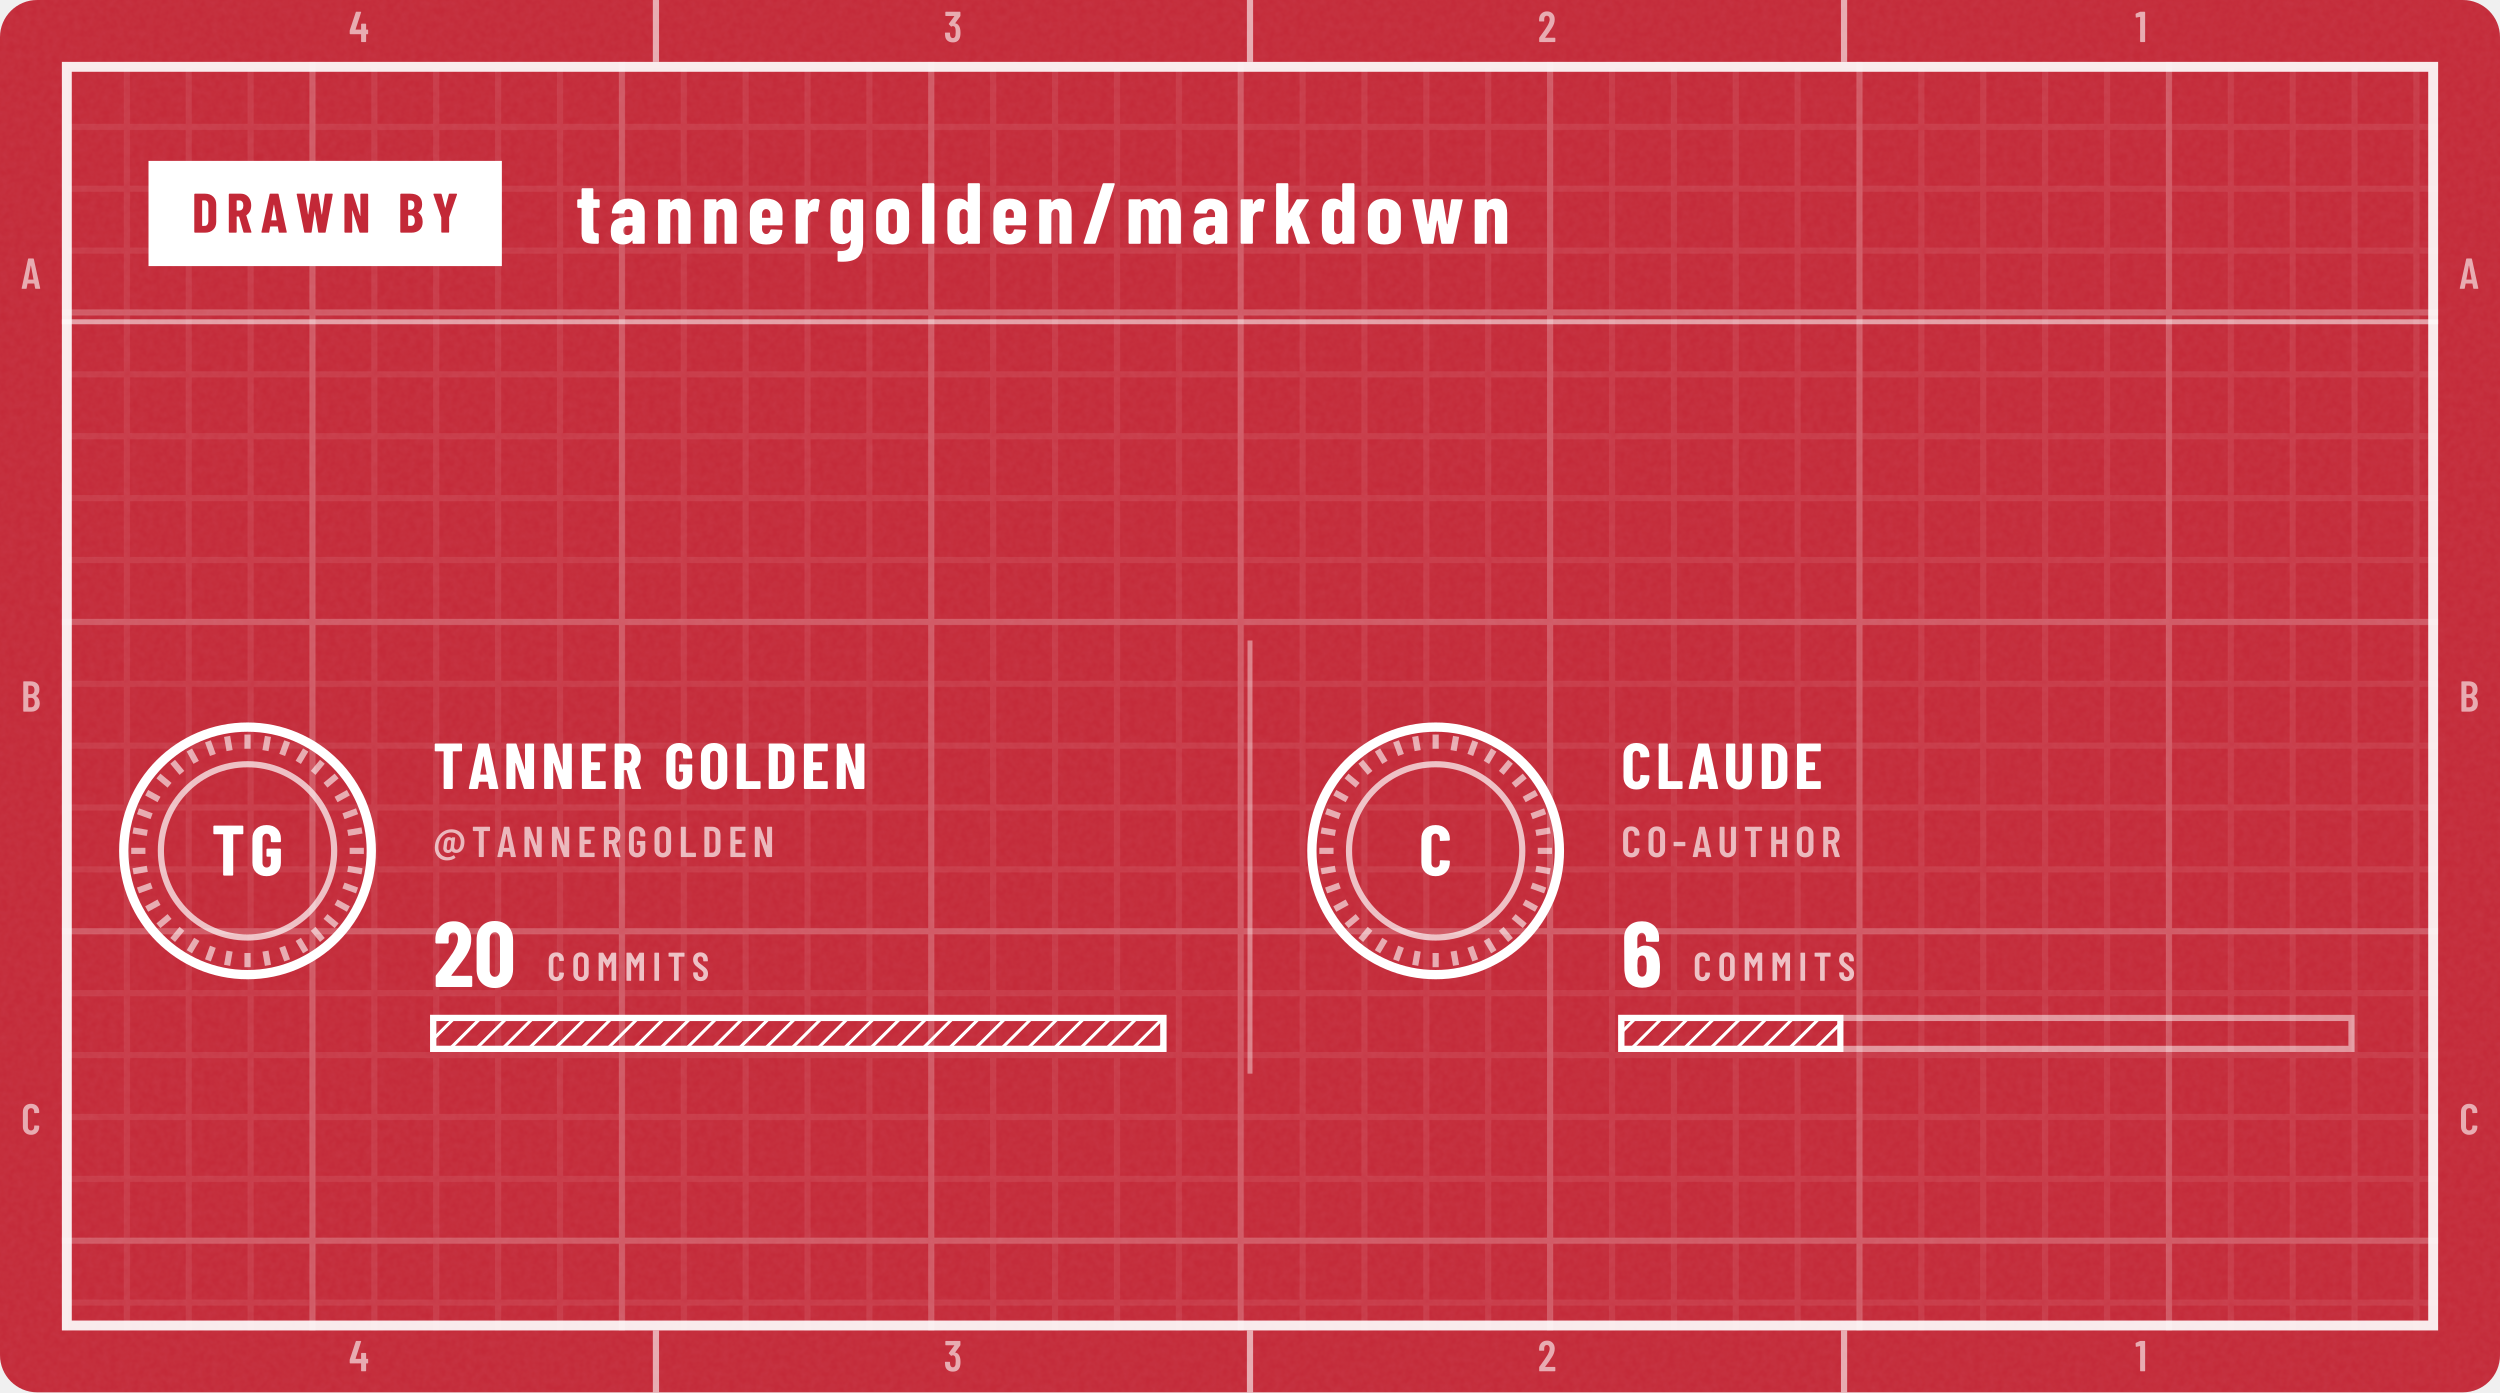
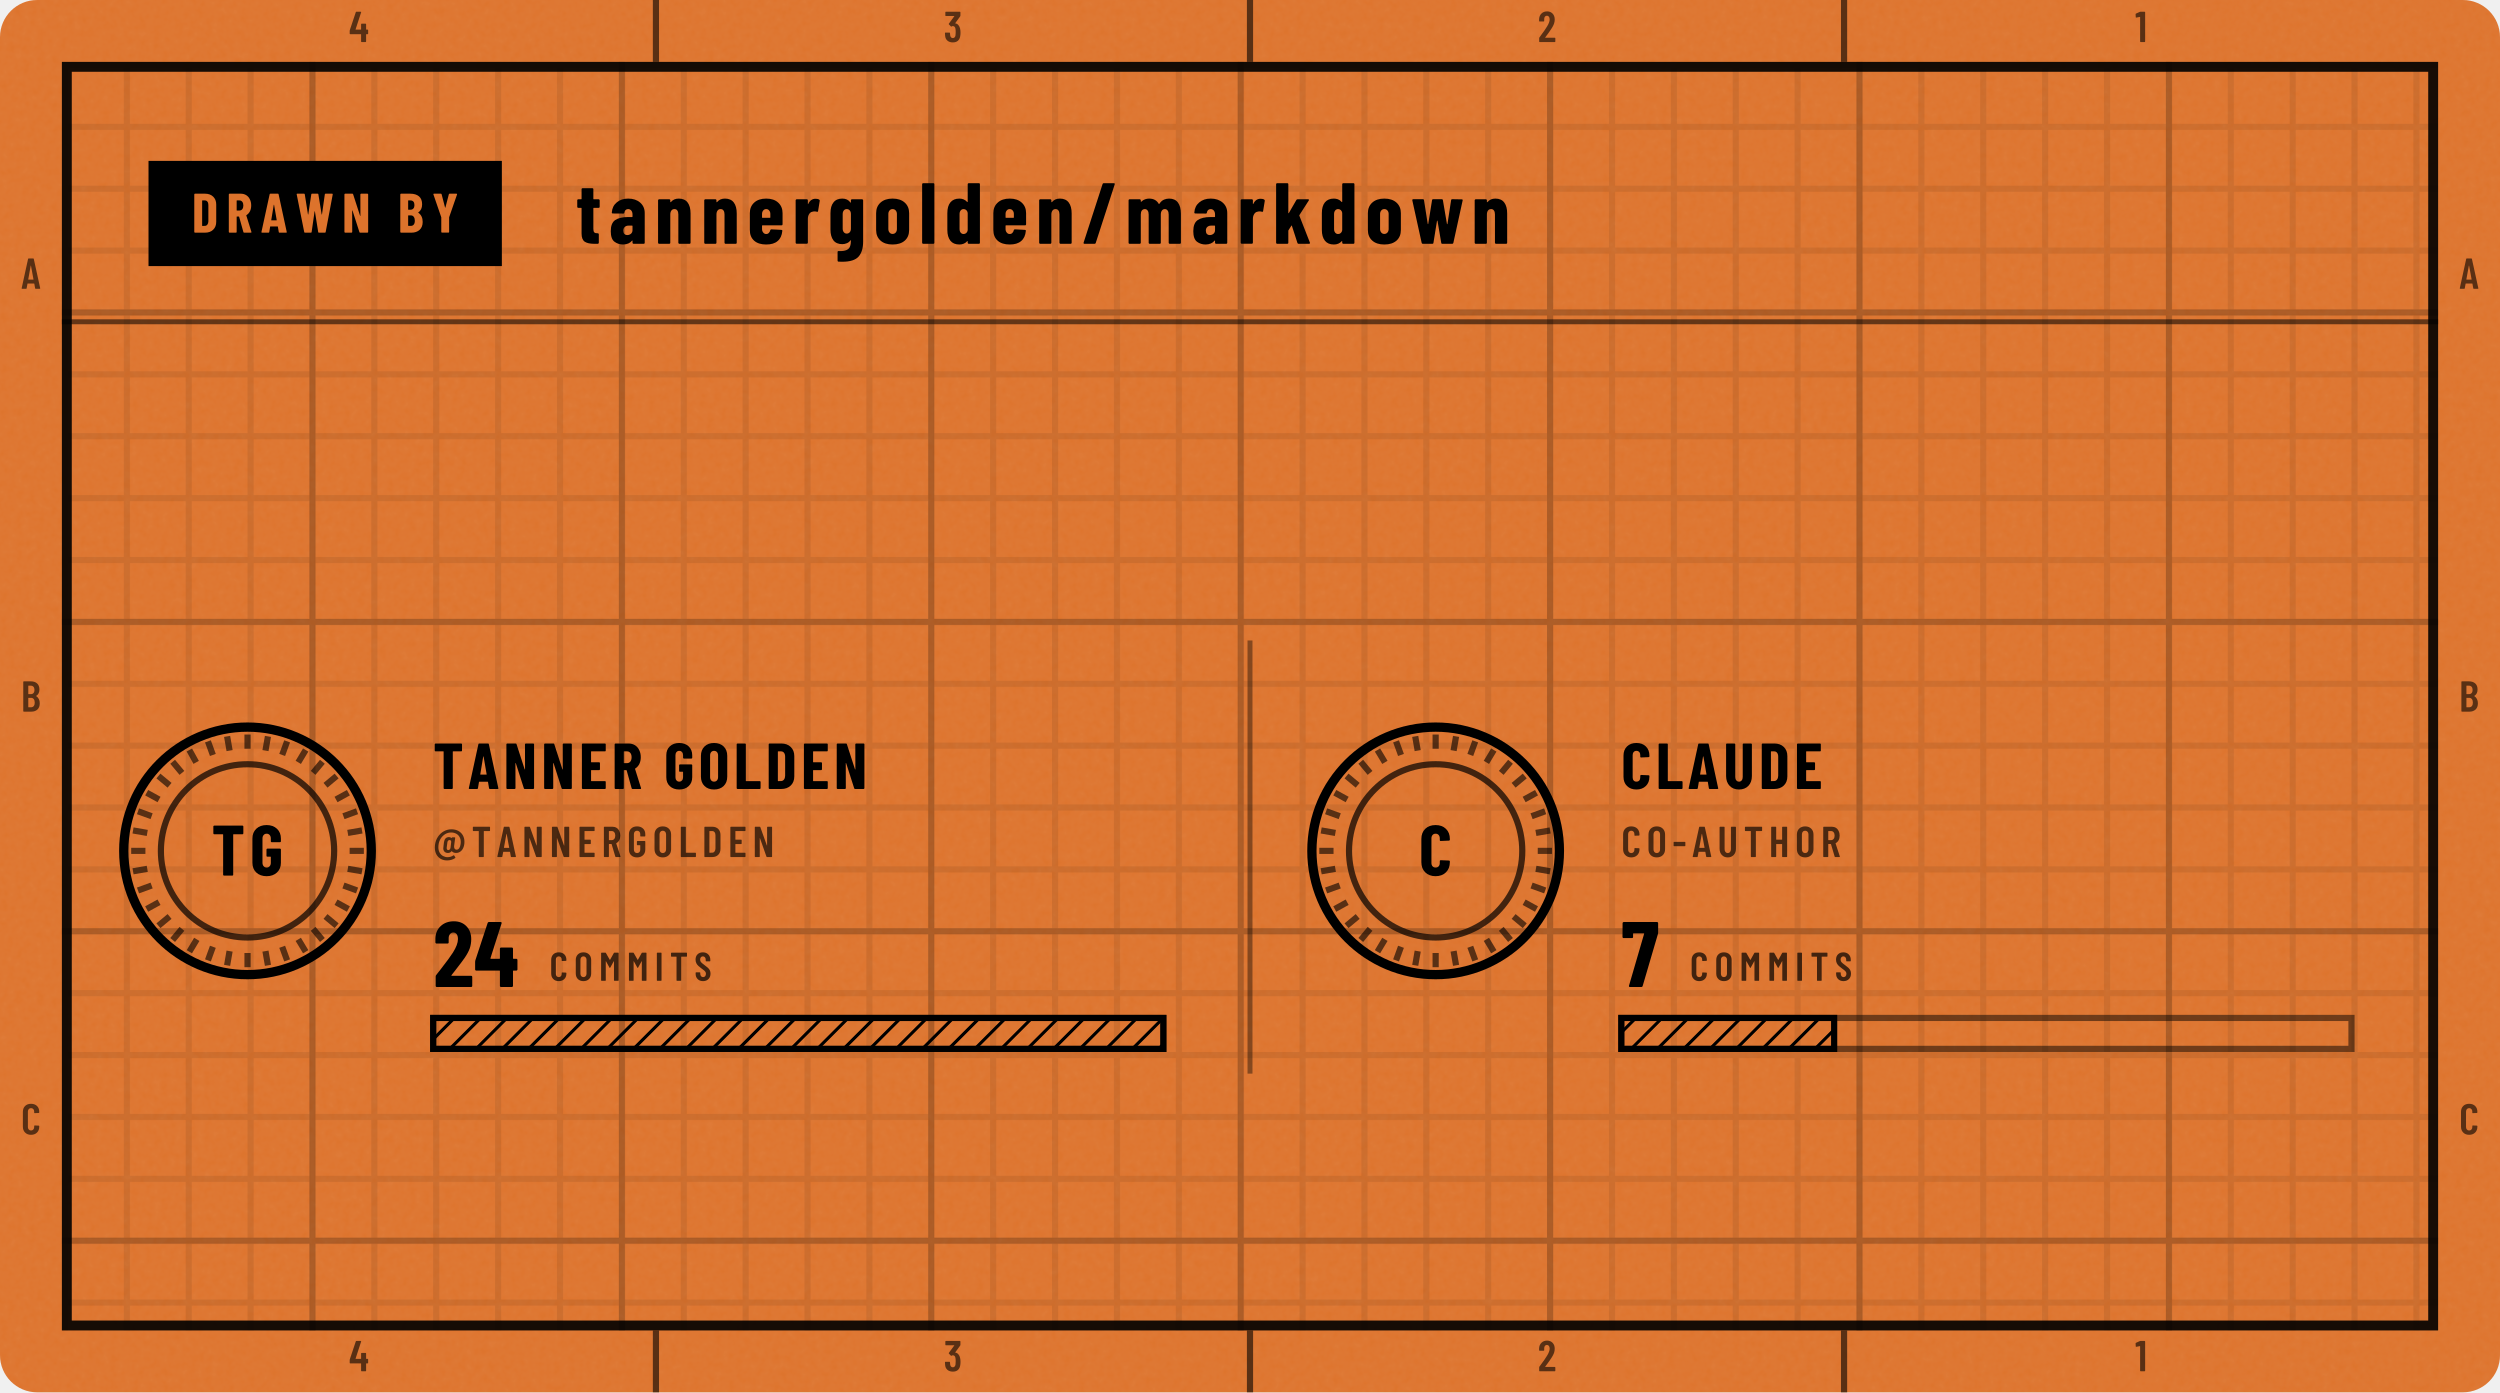
<svg xmlns="http://www.w3.org/2000/svg" width="404" height="225" viewBox="0 0 404 225" role="img" aria-labelledby="t d">
  <defs>
    <clipPath id="kc1">
      <rect x="0" y="0" width="404" height="225" rx="6" />
    </clipPath>
    <filter id="kn2" x="0" y="0" width="100%" height="100%">
      <feTurbulence type="fractalNoise" baseFrequency=".85" numOctaves="2" stitchTiles="stitch" />
      <feColorMatrix values="0 0 0 0 1 0 0 0 0 1 0 0 0 0 1 0 0 0 0.06 0" />
    </filter>
    <pattern id="kp3" width="10" height="10" patternUnits="userSpaceOnUse">
-       <path d="M10 .5H.5V10" fill="none" stroke="#FFFFFF" stroke-opacity="0.075" />
+       <path d="M10 .5H.5V10" fill="none" stroke="#000000" stroke-opacity="0.075" />
    </pattern>
    <pattern id="kp4" width="50" height="50" patternUnits="userSpaceOnUse">
-       <path d="M50 .5H.5V50" fill="none" stroke="#FFFFFF" stroke-opacity="0.16" />
+       <path d="M50 .5H.5V50" fill="none" stroke="#000000" stroke-opacity="0.16" />
    </pattern>
    <clipPath id="kc5">
      <rect x="10" y="10" width="384" height="205" />
    </clipPath>
    <pattern id="kh6" width="3" height="3" patternUnits="userSpaceOnUse" patternTransform="rotate(45)">
-       <path d="M0 0V3" stroke="#FFFFFF" stroke-width="1" stroke-opacity="1" />
+       <path d="M0 0V3" stroke="#000000" stroke-width="1" stroke-opacity="1" />
    </pattern>
    <path id="m45" d="M27 263V339Q27 344 30 348Q34 351 39 351H286Q291 351 294 348Q298 344 298 339V263Q298 258 294 254Q291 251 286 251H39Q34 251 30 254Q27 258 27 263Z" />
    <path id="m49" d="M122 700H218Q223 700 226 696Q230 693 230 688V12Q230 7 226 4Q223 0 218 0H126Q121 0 118 4Q114 7 114 12V576Q114 578 112 580Q111 582 109 581L27 565H24Q13 565 13 576L10 643Q10 653 18 657L107 697Q114 700 122 700Z" />
    <path id="m50" d="M173 100H392Q397 100 400 96Q404 93 404 88V12Q404 7 400 4Q397 0 392 0H43Q38 0 34 4Q31 7 31 12V92Q31 101 36 107L75 160Q114 212 152 266Q189 320 215 363Q273 459 273 522Q273 562 256 585Q238 608 209 608Q180 608 163 586Q146 563 147 526V487Q147 482 144 478Q140 475 135 475H41Q36 475 32 478Q29 482 29 487V530Q33 610 84 659Q134 708 214 708Q293 708 342 656Q390 605 390 521Q390 471 373 422Q356 373 319 317Q294 277 260 229Q225 181 214 166Q184 126 170 106Q168 104 169 102Q170 100 173 100Z" />
    <path id="m51" d="M387 218Q387 169 380 134Q368 66 326 29Q283 -8 210 -8Q134 -8 86 32Q38 73 32 143Q30 165 28 207Q28 219 40 219H132Q144 219 144 207Q146 173 148 156Q153 125 169 108Q185 92 210 92Q234 92 250 108Q266 123 271 152Q276 182 276 230Q276 281 269 315Q263 341 248 355Q233 369 210 369Q195 369 183 360Q177 356 174 356Q172 356 166 360L119 408Q115 412 115 417Q115 421 118 425L243 595Q245 597 244 599Q242 601 239 601H49Q44 601 40 604Q37 608 37 613V688Q37 693 40 696Q44 700 49 700H373Q378 700 382 696Q385 693 385 688V609Q385 602 380 594L266 438Q262 432 268 431Q309 426 338 392Q368 358 378 307Q387 267 387 218Z" />
    <path id="m52" d="M443 275V194Q443 189 440 186Q436 182 431 182H401Q396 182 396 177V12Q396 7 392 4Q389 0 384 0H292Q287 0 284 4Q280 7 280 12V177Q280 182 275 182H29Q24 182 20 186Q17 189 17 194V259Q17 268 19 274L158 690Q161 700 171 700H271Q277 700 280 696Q283 693 281 686L153 293Q152 287 157 287H275Q280 287 280 292V412Q280 417 284 420Q287 424 292 424H384Q389 424 392 420Q396 417 396 412V292Q396 287 401 287H431Q436 287 440 284Q443 280 443 275Z" />
    <path id="m64" d="M722 352Q722 327 719 301Q706 204 655 150Q604 95 529 95Q465 95 431 135Q427 138 424 134Q409 113 387 104Q365 94 343 94Q292 94 262 124Q233 154 233 201Q233 218 238 250L242 283Q244 307 250 347Q268 461 367 461Q380 461 394 456Q409 451 421 440Q428 435 428 442V444Q429 455 441 455H497Q509 455 508 442L484 258Q483 252 483 240Q483 206 499 188Q515 170 541 170Q577 170 602 206Q626 243 634 303Q637 326 637 346Q637 413 609 463Q581 513 530 540Q480 567 414 567Q342 567 279 530Q216 492 174 426Q132 359 122 275Q119 251 119 229Q119 156 149 104Q179 51 228 24Q277 -3 333 -3Q408 -3 468 39Q473 42 476 42Q482 42 485 36L511 -6Q513 -9 513 -14Q513 -19 508 -23Q472 -48 424 -63Q375 -78 319 -78Q239 -78 175 -42Q111 -5 74 62Q38 130 38 221Q38 253 42 280Q55 384 109 466Q163 549 246 595Q328 641 422 641Q510 641 578 605Q646 569 684 504Q722 438 722 352ZM400 212 403 233 404 243 414 326 416 343Q419 365 408 379Q398 393 379 393Q360 393 346 379Q332 365 329 343L326 322Q320 283 320 276L312 212Q311 188 321 174Q331 161 350 161Q369 161 382 175Q396 189 400 212Z" />
    <path id="m65" d="M325 11 306 116Q306 121 300 121H154Q148 121 148 116L129 11Q128 0 116 0H25Q11 0 14 13L162 689Q164 700 175 700H281Q292 700 294 689L442 13V9Q442 0 431 0H338Q326 0 325 11ZM171 212H282Q288 212 287 217L229 533Q228 536 226 536Q224 536 223 533L166 217Q165 212 171 212Z" />
    <path id="m66" d="M242 0H66Q61 0 58 4Q54 7 54 12V688Q54 693 58 696Q61 700 66 700H224Q319 700 373 652Q427 604 427 512Q427 409 354 365Q349 362 352 359Q391 334 413 292Q435 250 435 192Q435 100 382 50Q328 0 242 0ZM170 595V409Q170 404 175 404H226Q267 404 290 429Q313 454 313 500Q313 548 290 574Q267 600 226 600H175Q170 600 170 595ZM319 208Q319 260 296 290Q273 319 233 319H175Q170 319 170 314V106Q170 101 175 101H233Q273 101 296 129Q319 157 319 208Z" />
    <path id="m67" d="M42 180V521Q42 607 94 658Q145 708 230 708Q316 708 368 658Q420 607 420 521V509Q420 504 416 500Q413 496 408 496L315 492Q303 492 303 504V529Q303 564 283 586Q263 608 230 608Q198 608 178 586Q158 564 158 529V171Q158 136 178 114Q198 92 230 92Q263 92 283 114Q303 136 303 171V196Q303 201 306 204Q310 208 315 208L408 204Q413 204 416 200Q420 197 420 192V180Q420 95 368 44Q316 -8 230 -8Q145 -8 94 44Q42 95 42 180Z" />
    <path id="m68" d="M54 12V688Q54 693 58 696Q61 700 66 700H237Q323 700 374 648Q426 596 426 509V191Q426 104 374 52Q323 0 237 0H66Q61 0 58 4Q54 7 54 12ZM175 100 235 101Q268 101 288 128Q309 154 310 198V502Q310 547 290 574Q269 600 234 600H175Q170 600 170 595V105Q170 100 175 100Z" />
    <path id="m69" d="M391 600H175Q170 600 170 595V406Q170 401 175 401H303Q308 401 312 398Q315 394 315 389V312Q315 307 312 304Q308 300 303 300H175Q170 300 170 295V105Q170 100 175 100H391Q396 100 400 96Q403 93 403 88V12Q403 7 400 4Q396 0 391 0H66Q61 0 58 4Q54 7 54 12V688Q54 693 58 696Q61 700 66 700H391Q396 700 400 696Q403 693 403 688V612Q403 607 400 604Q396 600 391 600Z" />
    <path id="m71" d="M42 173V527Q42 609 94 658Q145 708 230 708Q315 708 368 658Q420 609 420 526V487Q420 482 416 478Q413 475 408 475H316Q311 475 308 478Q304 482 304 487V528Q304 564 284 586Q263 608 230 608Q197 608 177 586Q157 564 157 528V172Q157 136 177 114Q197 92 230 92Q263 92 284 114Q304 136 304 172V268Q304 273 299 273H238Q233 273 230 276Q226 280 226 285V358Q226 363 230 366Q233 370 238 370H408Q413 370 416 366Q420 363 420 358V173Q420 91 368 42Q315 -8 230 -8Q145 -8 94 42Q42 91 42 173Z" />
    <path id="m72" d="M319 700H411Q416 700 420 696Q423 693 423 688V12Q423 7 420 4Q416 0 411 0H319Q314 0 310 4Q307 7 307 12V295Q307 300 302 300H175Q170 300 170 295V12Q170 7 166 4Q163 0 158 0H66Q61 0 58 4Q54 7 54 12V688Q54 693 58 696Q61 700 66 700H158Q163 700 166 696Q170 693 170 688V406Q170 401 175 401H302Q307 401 307 406V688Q307 693 310 696Q314 700 319 700Z" />
    <path id="m73" d="M54 12V688Q54 693 58 696Q61 700 66 700H158Q163 700 166 696Q170 693 170 688V12Q170 7 166 4Q163 0 158 0H66Q61 0 58 4Q54 7 54 12Z" />
    <path id="m76" d="M54 12V688Q54 693 58 696Q61 700 66 700H158Q163 700 166 696Q170 693 170 688V105Q170 100 175 100H391Q396 100 400 96Q403 93 403 88V12Q403 7 400 4Q396 0 391 0H66Q61 0 58 4Q54 7 54 12Z" />
    <path id="m77" d="M383 700H475Q480 700 484 696Q487 693 487 688V12Q487 7 484 4Q480 0 475 0H383Q378 0 374 4Q371 7 371 12V484Q371 488 369 488Q367 488 365 485L278 327Q273 319 269 319Q265 319 260 327L173 485Q171 488 169 488Q167 488 167 484V12Q167 7 164 4Q160 0 155 0H63Q58 0 54 4Q51 7 51 12V688Q51 693 54 696Q58 700 63 700H155Q165 700 170 692L267 521Q270 517 273 521L368 692Q373 700 383 700Z" />
    <path id="m78" d="M350 700H441Q446 700 450 696Q453 693 453 688V12Q453 7 450 4Q446 0 441 0H336Q326 0 323 10L174 434Q173 437 170 436Q168 436 168 433L169 12Q169 7 166 4Q162 0 157 0H66Q61 0 58 4Q54 7 54 12V688Q54 693 58 696Q61 700 66 700H169Q179 700 182 690L332 269Q333 266 336 266Q338 267 338 270V688Q338 693 342 696Q345 700 350 700Z" />
    <path id="m79" d="M42 182V518Q42 604 94 656Q147 708 233 708Q319 708 372 656Q425 604 425 518V182Q425 96 372 44Q319 -8 233 -8Q147 -8 94 44Q42 96 42 182ZM309 177V523Q309 561 288 584Q267 608 233 608Q199 608 178 584Q158 561 158 523V177Q158 139 178 116Q199 92 233 92Q267 92 288 116Q309 139 309 177Z" />
    <path id="m82" d="M318 10 233 297Q231 301 228 301H175Q170 301 170 296V12Q170 7 166 4Q163 0 158 0H66Q61 0 58 4Q54 7 54 12V688Q54 693 58 696Q61 700 66 700H254Q307 700 348 674Q388 649 410 602Q433 556 433 496Q433 434 409 389Q385 344 342 321Q338 320 339 315L437 14Q438 12 438 9Q438 0 427 0H331Q321 0 318 10ZM170 595V396Q170 391 175 391H236Q272 391 294 419Q317 447 317 495Q317 543 294 572Q272 600 236 600H175Q170 600 170 595Z" />
    <path id="m83" d="M34 173V199Q34 204 38 208Q41 211 46 211H137Q142 211 146 208Q149 204 149 199V179Q149 140 168 116Q188 92 219 92Q250 92 270 114Q290 137 290 174Q290 200 279 219Q268 238 248 255Q228 272 184 304Q134 340 104 368Q73 396 52 436Q32 475 32 527Q32 610 82 659Q132 708 214 708Q297 708 348 656Q399 605 399 520V496Q399 491 396 488Q392 484 387 484H297Q292 484 288 488Q285 491 285 496V522Q285 561 266 584Q246 608 214 608Q184 608 165 586Q146 565 146 527Q146 491 166 466Q187 441 247 397Q308 352 339 324Q370 295 387 261Q404 227 404 180Q404 95 353 44Q302 -8 219 -8Q136 -8 85 42Q34 92 34 173Z" />
    <path id="m84" d="M425 688V612Q425 607 422 604Q418 600 413 600H286Q281 600 281 595V12Q281 7 278 4Q274 0 269 0H177Q172 0 168 4Q165 7 165 12V595Q165 600 160 600H40Q35 600 32 604Q28 607 28 612V688Q28 693 32 696Q35 700 40 700H413Q418 700 422 696Q425 693 425 688Z" />
    <path id="m85" d="M50 194V688Q50 693 54 696Q57 700 62 700H154Q159 700 162 696Q166 693 166 688V182Q166 142 186 117Q206 92 239 92Q272 92 292 117Q312 142 312 182V688Q312 693 316 696Q319 700 324 700H416Q421 700 424 696Q428 693 428 688V194Q428 103 376 48Q324 -8 239 -8Q153 -8 102 48Q50 103 50 194Z" />
    <path id="n47" d="M18 14 237 690Q240 700 250 700H367Q373 700 376 696Q379 693 377 686L158 10Q155 0 145 0H28Q22 0 19 4Q16 7 18 14Z" />
-     <path id="n48" d="M30 191V509Q30 600 84 656Q138 711 226 711Q284 711 329 686Q374 661 398 615Q423 569 423 509V191Q423 131 398 85Q374 39 329 14Q284 -11 226 -11Q138 -11 84 44Q30 100 30 191ZM282 183V517Q282 550 266 570Q251 590 226 590Q201 590 186 570Q171 550 171 517V183Q171 150 186 130Q201 110 226 110Q251 110 266 130Q282 150 282 183Z" />
    <path id="n50" d="M200 121H409Q414 121 418 118Q421 114 421 109V12Q421 7 418 4Q414 0 409 0H39Q34 0 30 4Q27 7 27 12V113Q27 122 32 128Q72 181 88 200Q176 313 213 371Q267 457 267 516Q267 550 254 568Q240 587 217 587Q194 587 180 568Q166 550 167 521V480Q167 475 164 472Q160 468 155 468H36Q31 468 28 472Q24 475 24 480V527Q28 609 83 658Q138 708 223 708Q307 708 358 655Q410 602 410 515Q410 463 394 416Q377 369 340 315Q312 274 244 187L197 127Q195 125 196 123Q197 121 200 121Z" />
-     <path id="n54" d="M417 218Q417 196 415 158Q412 79 361 36Q310 -8 225 -8Q145 -8 96 32Q46 72 37 151Q33 172 33 206L31 529Q31 611 84 660Q136 708 223 708Q304 708 356 659Q407 610 407 529V499Q407 494 404 490Q400 487 395 487H278Q273 487 270 490Q266 494 266 499V521Q266 548 253 566Q240 584 223 584Q201 584 187 566Q173 549 173 521V420Q173 417 175 416Q177 416 179 418Q212 446 254 446Q324 446 366 400Q409 354 413 277Q417 253 417 218ZM274 228Q274 255 270 290Q267 313 255 326Q243 339 224 339Q204 339 192 326Q179 312 176 288Q173 249 173 228Q173 204 176 166Q179 140 192 126Q204 112 224 112Q244 112 256 127Q269 142 272 169Q274 217 274 228Z" />
+     <path id="n52" d="M470 292V189Q470 184 466 180Q463 177 458 177H427Q422 177 422 172V12Q422 7 418 4Q415 0 410 0H293Q288 0 284 4Q281 7 281 12V172Q281 177 276 177H26Q21 177 18 180Q14 184 14 189V271Q14 280 16 286L149 690Q152 700 162 700H289Q295 700 298 696Q301 693 299 686L179 310Q178 304 183 304H276Q281 304 281 309V413Q281 418 284 422Q288 425 293 425H410Q415 425 418 422Q422 418 422 413V309Q422 304 427 304H458Q463 304 466 300Q470 297 470 292Z" />
+     <path id="n55" d="M83 14 246 573Q248 579 242 579H132Q127 579 127 574V539Q127 534 124 530Q120 527 115 527H25Q20 527 16 530Q13 534 13 539L14 688Q14 693 18 696Q21 700 26 700H385Q390 700 394 696Q397 693 397 688V586Q397 582 395 572L230 10Q227 0 217 0H93Q87 0 84 4Q81 8 83 14Z" />
    <path id="n65" d="M325 11 309 107Q309 112 303 112H176Q170 112 170 107L154 11Q153 0 141 0H24Q11 0 14 13L161 689Q163 700 174 700H309Q320 700 322 689L468 13L469 9Q469 0 458 0H338Q326 0 325 11ZM194 221H284Q289 221 288 226L241 499Q240 502 238 502Q236 502 235 499L190 226Q190 221 194 221Z" />
    <path id="n66" d="M245 0H56Q51 0 48 4Q44 7 44 12V688Q44 693 48 696Q51 700 56 700H223Q323 700 380 652Q436 604 436 509Q436 410 368 365Q364 362 367 359Q446 303 446 193Q446 100 390 50Q334 0 245 0ZM185 574V417Q185 412 190 412H226Q260 412 279 434Q298 455 298 494Q298 535 280 557Q261 579 226 579H190Q185 579 185 574ZM305 214Q305 258 286 284Q267 310 235 310H190Q185 310 185 305V127Q185 122 190 122H234Q267 122 286 146Q305 170 305 214Z" />
    <path id="n67" d="M34 189V513Q34 602 88 655Q143 708 233 708Q324 708 378 655Q433 602 433 513V502Q433 497 430 494Q426 490 421 490L304 485Q292 485 292 496V522Q292 551 276 569Q260 587 233 587Q207 587 191 569Q175 551 175 522V177Q175 148 191 130Q207 113 233 113Q260 113 276 130Q292 148 292 177V204Q292 209 296 212Q299 216 304 216L421 211Q426 211 430 208Q433 204 433 199V189Q433 99 378 46Q323 -8 233 -8Q143 -8 88 46Q34 99 34 189Z" />
    <path id="n68" d="M44 12V688Q44 693 48 696Q51 700 56 700H237Q328 700 383 647Q438 594 438 506V194Q438 106 383 53Q328 0 237 0H56Q51 0 48 4Q44 7 44 12ZM190 121 235 122Q262 123 279 145Q296 167 297 203V497Q297 535 280 557Q263 579 234 579H190Q185 579 185 574V126Q185 121 190 121Z" />
    <path id="n69" d="M399 579H190Q185 579 185 574V416Q185 411 190 411H310Q315 411 318 408Q322 404 322 399V302Q322 297 318 294Q315 290 310 290H190Q185 290 185 285V126Q185 121 190 121H399Q404 121 408 118Q411 114 411 109V12Q411 7 408 4Q404 0 399 0H56Q51 0 48 4Q44 7 44 12V688Q44 693 48 696Q51 700 56 700H399Q404 700 408 696Q411 693 411 688V591Q411 586 408 582Q404 579 399 579Z" />
    <path id="n71" d="M34 181V519Q34 605 88 656Q143 708 233 708Q323 708 378 656Q433 604 433 518V480Q433 475 430 472Q426 468 421 468H304Q299 468 296 472Q292 475 292 480V520Q292 550 276 568Q260 587 233 587Q207 587 191 568Q175 550 175 520V180Q175 150 191 132Q207 113 233 113Q260 113 276 132Q292 150 292 180V260Q292 265 287 265H243Q238 265 234 268Q231 272 231 277V366Q231 371 234 374Q238 378 243 378H421Q426 378 430 374Q433 371 433 366V181Q433 95 378 44Q323 -8 233 -8Q143 -8 88 44Q34 95 34 181Z" />
    <path id="n76" d="M44 12V688Q44 693 48 696Q51 700 56 700H173Q178 700 182 696Q185 693 185 688V126Q185 121 190 121H400Q405 121 408 118Q412 114 412 109V12Q412 7 408 4Q405 0 400 0H56Q51 0 48 4Q44 7 44 12Z" />
    <path id="n78" d="M342 700H458Q463 700 466 696Q470 693 470 688V12Q470 7 466 4Q463 0 458 0H326Q316 0 313 10L189 397Q188 400 186 400Q183 399 183 396L184 12Q184 7 180 4Q177 0 172 0H56Q51 0 48 4Q44 7 44 12V688Q44 693 48 696Q51 700 56 700H187Q197 700 200 690L325 303Q326 300 328 300Q331 301 331 304L330 688Q330 693 334 696Q337 700 342 700Z" />
    <path id="n79" d="M34 190V510Q34 600 89 654Q144 708 236 708Q328 708 384 654Q439 600 439 510V190Q439 100 384 46Q328 -8 236 -8Q144 -8 89 46Q34 100 34 190ZM298 184V516Q298 548 281 568Q264 587 236 587Q208 587 192 568Q175 548 175 516V184Q175 152 192 132Q208 113 236 113Q264 113 281 132Q298 152 298 184Z" />
    <path id="n82" d="M306 10 229 286Q227 290 224 290H190Q185 290 185 285V12Q185 7 182 4Q178 0 173 0H56Q51 0 48 4Q44 7 44 12V688Q44 693 48 696Q51 700 56 700H258Q313 700 356 674Q399 647 422 599Q446 551 446 489Q446 430 424 385Q401 340 361 315Q359 314 358 312Q357 311 358 309L450 14L451 10Q451 0 440 0H320Q309 0 306 10ZM185 574V403Q185 398 190 398H235Q266 398 286 422Q305 447 305 488Q305 530 286 554Q266 579 235 579H190Q185 579 185 574Z" />
    <path id="n84" d="M444 688V591Q444 586 440 582Q437 579 432 579H307Q302 579 302 574V12Q302 7 298 4Q295 0 290 0H173Q168 0 164 4Q161 7 161 12V574Q161 579 156 579H36Q31 579 28 582Q24 586 24 591V688Q24 693 28 696Q31 700 36 700H432Q437 700 440 696Q444 693 444 688Z" />
    <path id="n85" d="M41 199V688Q41 693 44 696Q48 700 53 700H170Q175 700 178 696Q182 693 182 688V185Q182 153 198 133Q214 113 240 113Q266 113 282 133Q297 153 297 185V688Q297 693 300 696Q304 700 309 700H426Q431 700 434 696Q438 693 438 688V199Q438 105 384 48Q329 -8 240 -8Q150 -8 96 48Q41 105 41 199Z" />
    <path id="n87" d="M156 11 21 687 20 691Q20 700 31 700H153Q165 700 166 689L223 329Q224 325 226 325Q228 325 229 329L283 689Q284 700 296 700H397Q409 700 410 689L469 329Q470 325 472 325Q474 325 475 329L526 689Q527 700 539 700H657Q670 700 668 687L541 11Q540 0 528 0H420Q408 0 407 11L348 381Q347 385 345 385Q343 385 342 381L289 11Q288 0 276 0H169Q158 0 156 11Z" />
    <path id="n89" d="M166 13V273L165 279L25 686Q24 688 24 691Q24 700 35 700H158Q169 700 172 690L234 451Q235 448 237 448Q239 448 240 451L302 690Q305 700 316 700H439Q445 700 448 696Q451 693 449 686L308 279L307 273V13Q307 8 304 4Q300 1 295 1H178Q173 1 170 4Q166 8 166 13Z" />
    <path id="n97" d="M415 355V12Q415 7 412 4Q408 0 403 0H286Q281 0 278 4Q274 7 274 12V34Q274 37 272 38Q270 39 268 36Q235 -6 166 -8Q108 -8 66 24Q23 56 23 146Q23 239 74 274Q126 309 223 309H269Q274 309 274 314V339Q274 366 260 384Q245 401 223 401Q206 401 194 390Q183 380 180 361Q179 349 167 349L47 350Q35 350 35 362Q40 435 92 478Q144 522 224 522Q309 522 362 476Q415 430 415 355ZM274 158V205Q274 210 269 210H228Q201 210 184 194Q168 179 168 152Q168 127 180 114Q193 101 214 101Q237 101 256 116Q274 132 274 158Z" />
    <path id="n100" d="M278 700H395Q400 700 404 696Q407 693 407 688V12Q407 7 404 4Q400 0 395 0H278Q273 0 270 4Q266 7 266 12V28Q266 31 264 32Q262 32 260 30Q226 -8 170 -8Q101 -8 66 36Q31 81 31 160V354Q31 435 66 478Q102 522 170 522Q192 522 216 514Q240 505 260 483Q262 481 264 482Q266 482 266 485V688Q266 693 270 696Q273 700 278 700ZM266 157V357Q263 377 250 389Q237 401 219 401Q198 401 185 385Q172 369 172 344V170Q172 145 185 129Q198 113 219 113Q237 113 250 125Q263 137 266 157Z" />
    <path id="n101" d="M397 213H177Q172 213 172 208V171Q172 146 186 130Q199 113 220 113Q239 113 251 126Q263 138 267 157Q270 167 280 167L395 161Q400 161 404 158Q407 154 406 148Q399 71 352 32Q306 -8 220 -8Q131 -8 81 36Q31 81 31 160V354Q31 430 82 476Q132 522 220 522Q308 522 358 476Q409 430 409 354V225Q409 220 406 216Q402 213 397 213ZM172 344V305Q172 300 177 300H263Q268 300 268 305V344Q268 369 254 385Q241 401 220 401Q199 401 186 385Q172 369 172 344Z" />
    <path id="n103" d="M279 514H396Q401 514 404 510Q408 507 408 502V24Q408 -87 356 -147Q303 -207 167 -207Q140 -207 125 -206Q113 -205 113 -193V-95Q113 -82 126 -84Q185 -86 216 -72Q246 -59 256 -32Q267 -5 267 39Q267 42 265 42Q263 42 261 39Q243 15 218 6Q192 -4 168 -4Q99 -4 65 40Q31 85 31 164V354Q31 435 66 478Q100 522 168 522Q229 522 261 477Q263 474 265 475Q267 476 267 479V502Q267 507 270 510Q274 514 279 514ZM267 175V344Q267 369 254 385Q240 401 219 401Q198 401 185 385Q172 369 172 344V175Q172 150 185 134Q198 118 219 118Q240 118 254 134Q267 150 267 175Z" />
    <path id="n107" d="M38 12V688Q38 693 42 696Q45 700 50 700H167Q172 700 176 696Q179 693 179 688V357Q179 353 181 352Q183 352 185 355L272 506Q276 514 287 514H407Q414 514 416 510Q419 506 415 500L307 332Q305 328 306 325L428 14Q429 12 429 9Q429 0 418 0H297Q287 0 284 10L220 208Q219 211 217 212Q215 212 214 209L181 157Q179 153 179 151V12Q179 7 176 4Q172 0 167 0H50Q45 0 42 4Q38 7 38 12Z" />
    <path id="n108" d="M34 12V688Q34 693 38 696Q41 700 46 700H163Q168 700 172 696Q175 693 175 688V12Q175 7 172 4Q168 0 163 0H46Q41 0 38 4Q34 7 34 12Z" />
    <path id="n109" d="M641 347V12Q641 7 638 4Q634 0 629 0H512Q507 0 504 4Q500 7 500 12V338Q500 368 488 384Q476 401 456 401Q434 401 422 384Q409 368 409 338V12Q409 7 406 4Q402 0 397 0H281Q276 0 272 4Q269 7 269 12V338Q269 368 257 384Q245 401 225 401Q203 401 190 384Q178 368 178 338V12Q178 7 174 4Q171 0 166 0H49Q44 0 40 4Q37 7 37 12V502Q37 507 40 510Q44 514 49 514H166Q171 514 174 510Q178 507 178 502V489Q178 486 180 485Q182 484 184 486Q204 506 228 514Q252 522 274 522Q352 522 386 460L388 459Q391 459 395 465Q416 497 446 510Q475 522 505 522Q573 522 607 476Q641 430 641 347Z" />
    <path id="n110" d="M413 351V12Q413 7 410 4Q406 0 401 0H284Q279 0 276 4Q272 7 272 12V340Q272 369 260 385Q249 401 227 401Q204 401 192 384Q179 368 179 338V12Q179 7 176 4Q172 0 167 0H50Q45 0 42 4Q38 7 38 12V502Q38 507 42 510Q45 514 50 514H167Q172 514 176 510Q179 507 179 502V483Q179 480 182 480Q184 480 188 484Q220 522 277 522Q345 522 379 477Q413 432 413 351Z" />
    <path id="n111" d="M31 160V354Q31 430 82 476Q133 522 221 522Q310 522 361 476Q412 430 412 354V160Q412 82 362 37Q311 -8 221 -8Q132 -8 82 37Q31 82 31 160ZM271 171V344Q271 369 257 385Q243 401 221 401Q199 401 186 385Q172 369 172 344V171Q172 146 186 130Q199 114 221 114Q243 114 257 130Q271 146 271 171Z" />
    <path id="n114" d="M310 510Q318 505 316 495L297 378Q296 367 283 370Q272 374 256 374Q241 374 230 370Q207 366 193 342Q179 319 179 288V13Q179 8 176 4Q172 1 167 1H50Q45 1 42 4Q38 8 38 13V502Q38 507 42 510Q45 514 50 514H167Q172 514 176 510Q179 507 179 502V463Q179 459 180 458Q182 458 184 461Q211 520 268 520Q295 520 310 510Z" />
    <path id="n116" d="M260 415H204Q199 415 199 410V172Q199 143 210 132Q221 121 243 122H250Q255 122 258 118Q262 115 262 110V12Q262 7 258 4Q255 0 250 0H210Q137 0 100 24Q63 49 63 118V410Q63 415 58 415H25Q20 415 16 418Q13 422 13 427V502Q13 507 16 510Q20 514 25 514H58Q63 514 63 519V630Q63 635 66 638Q70 642 75 642H187Q192 642 196 638Q199 635 199 630V519Q199 514 204 514H260Q265 514 268 510Q272 507 272 502V427Q272 422 268 418Q265 415 260 415Z" />
    <path id="n119" d="M124 11 16 502V506Q16 515 27 515H138Q150 515 151 504L194 230Q195 227 197 227Q199 227 200 230L244 504Q245 515 257 515H356Q368 515 369 504L416 229Q417 226 419 226Q421 227 422 230L464 504Q465 515 477 515L587 513Q600 513 597 500L490 11Q488 0 477 0H363Q351 0 350 11L307 265Q306 268 304 268Q302 268 301 265L260 11Q259 0 247 0H137Q126 0 124 11Z" />
  </defs>
-   <rect y="0" width="404" height="225" rx="6" fill="#C32837" />
+   <rect y="0" width="404" height="225" rx="6" fill="#DD732C" />
  <rect y="0" width="404" height="225" clip-path="url(#kc1)" filter="url(#kn2)" />
  <g clip-path="url(#kc5)">
    <rect y="0" width="404" height="225" fill="url(#kp3)" />
    <rect y="0" width="404" height="225" fill="url(#kp4)" />
  </g>
-   <rect x="10.8" y="10.8" width="382.4" height="203.4" fill="none" stroke="#FFFFFF" stroke-opacity="0.9" stroke-width="1.6" />
-   <path d="M106 0V10M106 215V225M202 0V10M202 215V225M298 0V10M298 215V225" stroke="#FFFFFF" stroke-opacity="0.6" />
-   <g transform="scale(0.007 -0.007)" fill="#FFFFFF" fill-opacity="0.6">
+   <rect x="10.8" y="10.8" width="382.4" height="203.4" fill="none" stroke="#000000" stroke-opacity="0.9" stroke-width="1.6" />
+   <path d="M106 0V10M106 215V225M202 0V10M202 215V225M298 0V10M298 215V225" stroke="#000000" stroke-opacity="0.6" />
+   <g transform="scale(0.007 -0.007)" fill="#000000" fill-opacity="0.6">
    <use href="#m52" x="8056" y="-971" />
    <use href="#m52" x="8056" y="-31657" />
    <use href="#m51" x="21787" y="-971" />
    <use href="#m51" x="21787" y="-31657" />
    <use href="#m50" x="35502" y="-971" />
    <use href="#m50" x="35502" y="-31657" />
    <use href="#m49" x="49292" y="-971" />
    <use href="#m49" x="49292" y="-31657" />
    <use href="#m65" x="486" y="-6667" />
    <use href="#m65" x="56772" y="-6667" />
    <use href="#m66" x="483" y="-16429" />
    <use href="#m66" x="56769" y="-16429" />
    <use href="#m67" x="486" y="-26190" />
    <use href="#m67" x="56772" y="-26190" />
  </g>
-   <rect x="24" y="26" width="57.1" height="17" fill="#FFFFFF" />
-   <g transform="translate(31 37.6) scale(0.009 -0.009)" fill="#C32837">
+   <rect x="24" y="26" width="57.1" height="17" fill="#000000" />
+   <g transform="translate(31 37.6) scale(0.009 -0.009)" fill="#DD732C">
    <use href="#n68" x="0" />
    <use href="#n82" x="620" />
    <use href="#n65" x="1236" />
    <use href="#n87" x="1862" />
    <use href="#n78" x="2696" />
    <use href="#n66" x="3699" />
    <use href="#n89" x="4313" />
  </g>
-   <g transform="translate(93.1 39.4) scale(0.014 -0.014)" fill="#FFFFFF">
+   <g transform="translate(93.1 39.4) scale(0.014 -0.014)" fill="#000000">
    <use href="#n116" x="0" />
    <use href="#n97" x="377" />
    <use href="#n110" x="908" />
    <use href="#n110" x="1441" />
    <use href="#n101" x="1974" />
    <use href="#n114" x="2496" />
    <use href="#n103" x="2905" />
    <use href="#n111" x="3432" />
    <use href="#n108" x="3960" />
    <use href="#n100" x="4254" />
    <use href="#n101" x="4785" />
    <use href="#n110" x="5307" />
    <use href="#n47" x="5840" />
    <use href="#n109" x="6340" />
    <use href="#n97" x="7101" />
    <use href="#n114" x="7633" />
    <use href="#n107" x="8042" />
    <use href="#n100" x="8577" />
    <use href="#n111" x="9108" />
    <use href="#n119" x="9636" />
    <use href="#n110" x="10334" />
  </g>
-   <path d="M10 52H394" fill="none" stroke="#FFFFFF" stroke-opacity="0.55" stroke-width=".8" />
-   <circle cx="40" cy="137.5" r="20" fill="none" stroke="#FFFFFF" stroke-width="1.5" />
-   <circle cx="40" cy="137.5" r="14" fill="none" stroke="#FFFFFF" stroke-opacity="0.7" />
-   <path d="M56.5 137.5L58.8 137.5M56.2 140.4L58.5 140.8M55.5 143.1L57.7 143.9M54.3 145.8L56.3 146.9M52.6 148.1L54.4 149.6M50.6 150.1L52.1 151.9M48.2 151.8L49.4 153.8M45.6 153L46.4 155.2M42.9 153.7L43.3 156M40 154L40 156.3M37.1 153.7L36.7 156M34.4 153L33.6 155.2M31.8 151.8L30.6 153.8M29.4 150.1L27.9 151.9M27.4 148.1L25.6 149.6M25.7 145.8L23.7 146.9M24.5 143.1L22.3 143.9M23.8 140.4L21.5 140.8M23.5 137.5L21.2 137.5M23.8 134.6L21.5 134.2M24.5 131.9L22.3 131.1M25.7 129.2L23.7 128.1M27.4 126.9L25.6 125.4M29.4 124.9L27.9 123.1M31.7 123.2L30.6 121.2M34.4 122L33.6 119.8M37.1 121.3L36.7 119M40 121L40 118.7M42.9 121.3L43.3 119M45.6 122L46.4 119.8M48.2 123.2L49.4 121.2M50.6 124.9L52.1 123.1M52.6 126.9L54.4 125.4M54.3 129.2L56.3 128.1M55.5 131.9L57.7 131.1M56.2 134.6L58.5 134.2" fill="none" stroke="#FFFFFF" stroke-opacity="0.6" />
-   <g transform="translate(34.2 141.5) scale(0.01154 -0.01154)" fill="#FFFFFF">
+   <path d="M10 52H394" fill="none" stroke="#000000" stroke-opacity="0.55" stroke-width=".8" />
+   <circle cx="40" cy="137.5" r="20" fill="none" stroke="#000000" stroke-width="1.5" />
+   <circle cx="40" cy="137.5" r="14" fill="none" stroke="#000000" stroke-opacity="0.7" />
+   <path d="M56.5 137.5L58.8 137.5M56.2 140.4L58.5 140.8M55.5 143.1L57.7 143.9M54.3 145.8L56.3 146.9M52.6 148.1L54.4 149.6M50.6 150.1L52.1 151.9M48.2 151.8L49.4 153.8M45.6 153L46.4 155.2M42.9 153.7L43.3 156M40 154L40 156.3M37.1 153.7L36.7 156M34.4 153L33.6 155.2M31.8 151.8L30.6 153.8M29.4 150.1L27.9 151.9M27.4 148.1L25.6 149.6M25.7 145.8L23.7 146.9M24.5 143.1L22.3 143.9M23.8 140.4L21.5 140.8M23.5 137.5L21.2 137.5M23.8 134.6L21.5 134.2M24.5 131.9L22.3 131.1M25.7 129.2L23.7 128.1M27.4 126.9L25.6 125.4M29.4 124.9L27.9 123.1M31.7 123.2L30.6 121.2M34.4 122L33.6 119.8M37.1 121.3L36.7 119M40 121L40 118.7M42.9 121.3L43.3 119M45.6 122L46.4 119.8M48.2 123.2L49.4 121.2M50.6 124.9L52.1 123.1M52.6 126.9L54.4 125.4M54.3 129.2L56.3 128.1M55.5 131.9L57.7 131.1M56.2 134.6L58.5 134.2" fill="none" stroke="#000000" stroke-opacity="0.6" />
+   <g transform="translate(34.2 141.5) scale(0.01154 -0.01154)" fill="#000000">
    <use href="#n84" x="0" />
    <use href="#n71" x="537" />
  </g>
-   <g transform="translate(70 127.5) scale(0.0105 -0.0105)" fill="#FFFFFF">
+   <g transform="translate(70 127.5) scale(0.0105 -0.0105)" fill="#000000">
    <use href="#n84" x="0" />
    <use href="#n65" x="535" />
    <use href="#n78" x="1083" />
    <use href="#n78" x="1664" />
    <use href="#n69" x="2245" />
    <use href="#n82" x="2749" />
    <use href="#n71" x="3554" />
    <use href="#n79" x="4087" />
    <use href="#n76" x="4627" />
    <use href="#n68" x="5120" />
    <use href="#n69" x="5662" />
    <use href="#n78" x="6167" />
  </g>
-   <g transform="translate(70 138.5) scale(0.007 -0.007)" fill="#FFFFFF" fill-opacity="0.66">
+   <g transform="translate(70 138.5) scale(0.007 -0.007)" fill="#000000" fill-opacity="0.66">
    <use href="#m64" x="0" />
    <use href="#m84" x="888" />
    <use href="#m65" x="1468" />
    <use href="#m78" x="2053" />
    <use href="#m78" x="2688" />
    <use href="#m69" x="3324" />
    <use href="#m82" x="3887" />
    <use href="#m71" x="4477" />
    <use href="#m79" x="5068" />
    <use href="#m76" x="5663" />
    <use href="#m68" x="6207" />
    <use href="#m69" x="6807" />
    <use href="#m78" x="7371" />
  </g>
-   <g transform="translate(70 159.5) scale(0.015 -0.015)" fill="#FFFFFF">
+   <g transform="translate(70 159.5) scale(0.015 -0.015)" fill="#000000">
    <use href="#n50" x="0" />
-     <use href="#n48" x="438" />
-   </g>
-   <g transform="translate(88.4 158.5) scale(0.0065 -0.0065)" fill="#FFFFFF" fill-opacity="0.7">
+     <use href="#n52" x="438" />
+   </g>
+   <g transform="translate(88.8 158.5) scale(0.0065 -0.0065)" fill="#000000" fill-opacity="0.7">
    <use href="#m67" x="0" />
    <use href="#m79" x="611" />
    <use href="#m77" x="1232" />
    <use href="#m77" x="1924" />
    <use href="#m73" x="2615" />
    <use href="#m84" x="2993" />
    <use href="#m83" x="3599" />
  </g>
-   <rect x="70" y="164.5" width="118" height="5" fill="none" stroke="#FFFFFF" stroke-opacity="0.5" />
-   <rect x="70" y="164.5" width="118" height="5" fill="url(#kh6)" stroke="#FFFFFF" stroke-width="1" />
-   <path d="M202 103.5V173.5" fill="none" stroke="#FFFFFF" stroke-opacity="0.4" stroke-width=".8" />
-   <circle cx="232" cy="137.5" r="20" fill="none" stroke="#FFFFFF" stroke-width="1.5" />
-   <circle cx="232" cy="137.5" r="14" fill="none" stroke="#FFFFFF" stroke-opacity="0.7" />
-   <path d="M248.5 137.5L250.8 137.5M248.2 140.4L250.5 140.8M247.5 143.1L249.7 143.9M246.3 145.8L248.3 146.9M244.6 148.1L246.4 149.6M242.6 150.1L244.1 151.9M240.2 151.8L241.4 153.8M237.6 153L238.4 155.2M234.9 153.7L235.3 156M232 154L232 156.3M229.1 153.7L228.7 156M226.4 153L225.6 155.2M223.8 151.8L222.6 153.8M221.4 150.1L219.9 151.9M219.4 148.1L217.6 149.6M217.7 145.8L215.7 146.9M216.5 143.1L214.3 143.9M215.8 140.4L213.5 140.8M215.5 137.5L213.2 137.5M215.8 134.6L213.5 134.2M216.5 131.9L214.3 131.1M217.7 129.2L215.7 128.1M219.4 126.9L217.6 125.4M221.4 124.9L219.9 123.1M223.8 123.2L222.6 121.2M226.4 122L225.6 119.8M229.1 121.3L228.7 119M232 121L232 118.7M234.9 121.3L235.3 119M237.6 122L238.4 119.8M240.2 123.2L241.4 121.2M242.6 124.9L244.1 123.1M244.6 126.9L246.4 125.4M246.3 129.2L248.3 128.1M247.5 131.9L249.7 131.1M248.2 134.6L250.5 134.2" fill="none" stroke="#FFFFFF" stroke-opacity="0.6" />
-   <g transform="translate(229.3 141.5) scale(0.01154 -0.01154)" fill="#FFFFFF">
+   <rect x="70" y="164.5" width="118" height="5" fill="none" stroke="#000000" stroke-opacity="0.5" />
+   <rect x="70" y="164.5" width="118" height="5" fill="url(#kh6)" stroke="#000000" stroke-width="1" />
+   <path d="M202 103.5V173.5" fill="none" stroke="#000000" stroke-opacity="0.4" stroke-width=".8" />
+   <circle cx="232" cy="137.5" r="20" fill="none" stroke="#000000" stroke-width="1.5" />
+   <circle cx="232" cy="137.5" r="14" fill="none" stroke="#000000" stroke-opacity="0.7" />
+   <path d="M248.5 137.5L250.8 137.5M248.2 140.4L250.5 140.8M247.5 143.1L249.7 143.9M246.3 145.8L248.3 146.9M244.6 148.1L246.4 149.6M242.6 150.1L244.1 151.9M240.2 151.8L241.4 153.8M237.6 153L238.4 155.2M234.9 153.7L235.3 156M232 154L232 156.3M229.1 153.7L228.7 156M226.4 153L225.6 155.2M223.8 151.8L222.6 153.8M221.4 150.1L219.9 151.9M219.4 148.1L217.6 149.6M217.7 145.8L215.7 146.9M216.5 143.1L214.3 143.9M215.8 140.4L213.5 140.8M215.5 137.5L213.2 137.5M215.8 134.6L213.5 134.2M216.5 131.9L214.3 131.1M217.7 129.2L215.7 128.1M219.4 126.9L217.6 125.4M221.4 124.9L219.9 123.1M223.8 123.2L222.6 121.2M226.4 122L225.6 119.8M229.1 121.3L228.7 119M232 121L232 118.7M234.9 121.3L235.3 119M237.6 122L238.4 119.8M240.2 123.2L241.4 121.2M242.6 124.9L244.1 123.1M244.6 126.9L246.4 125.4M246.3 129.2L248.3 128.1M247.5 131.9L249.7 131.1M248.2 134.6L250.5 134.2" fill="none" stroke="#000000" stroke-opacity="0.6" />
+   <g transform="translate(229.3 141.5) scale(0.01154 -0.01154)" fill="#000000">
    <use href="#n67" x="0" />
  </g>
-   <g transform="translate(262 127.5) scale(0.0105 -0.0105)" fill="#FFFFFF">
+   <g transform="translate(262 127.5) scale(0.0105 -0.0105)" fill="#000000">
    <use href="#n67" x="0" />
    <use href="#n76" x="531" />
    <use href="#n65" x="1023" />
    <use href="#n85" x="1572" />
    <use href="#n68" x="2118" />
    <use href="#n69" x="2660" />
  </g>
-   <g transform="translate(262 138.5) scale(0.007 -0.007)" fill="#FFFFFF" fill-opacity="0.66">
+   <g transform="translate(262 138.5) scale(0.007 -0.007)" fill="#000000" fill-opacity="0.66">
    <use href="#m67" x="0" />
    <use href="#m79" x="586" />
    <use href="#m45" x="1181" />
    <use href="#m65" x="1635" />
    <use href="#m85" x="2219" />
    <use href="#m84" x="2826" />
    <use href="#m72" x="3406" />
    <use href="#m79" x="4012" />
    <use href="#m82" x="4608" />
  </g>
-   <g transform="translate(262 159.5) scale(0.015 -0.015)" fill="#FFFFFF">
-     <use href="#n54" x="0" />
-   </g>
-   <g transform="translate(273.6 158.5) scale(0.0065 -0.0065)" fill="#FFFFFF" fill-opacity="0.7">
+   <g transform="translate(262 159.5) scale(0.015 -0.015)" fill="#000000">
+     <use href="#n55" x="0" />
+   </g>
+   <g transform="translate(273.1 158.5) scale(0.0065 -0.0065)" fill="#000000" fill-opacity="0.7">
    <use href="#m67" x="0" />
    <use href="#m79" x="611" />
    <use href="#m77" x="1232" />
    <use href="#m77" x="1924" />
    <use href="#m73" x="2615" />
    <use href="#m84" x="2993" />
    <use href="#m83" x="3599" />
  </g>
-   <rect x="262" y="164.5" width="118" height="5" fill="none" stroke="#FFFFFF" stroke-opacity="0.5" />
-   <rect x="262" y="164.5" width="35.4" height="5" fill="url(#kh6)" stroke="#FFFFFF" stroke-width="1" />
+   <rect x="262" y="164.5" width="118" height="5" fill="none" stroke="#000000" stroke-opacity="0.5" />
+   <rect x="262" y="164.5" width="34.4" height="5" fill="url(#kh6)" stroke="#000000" stroke-width="1" />
</svg>
